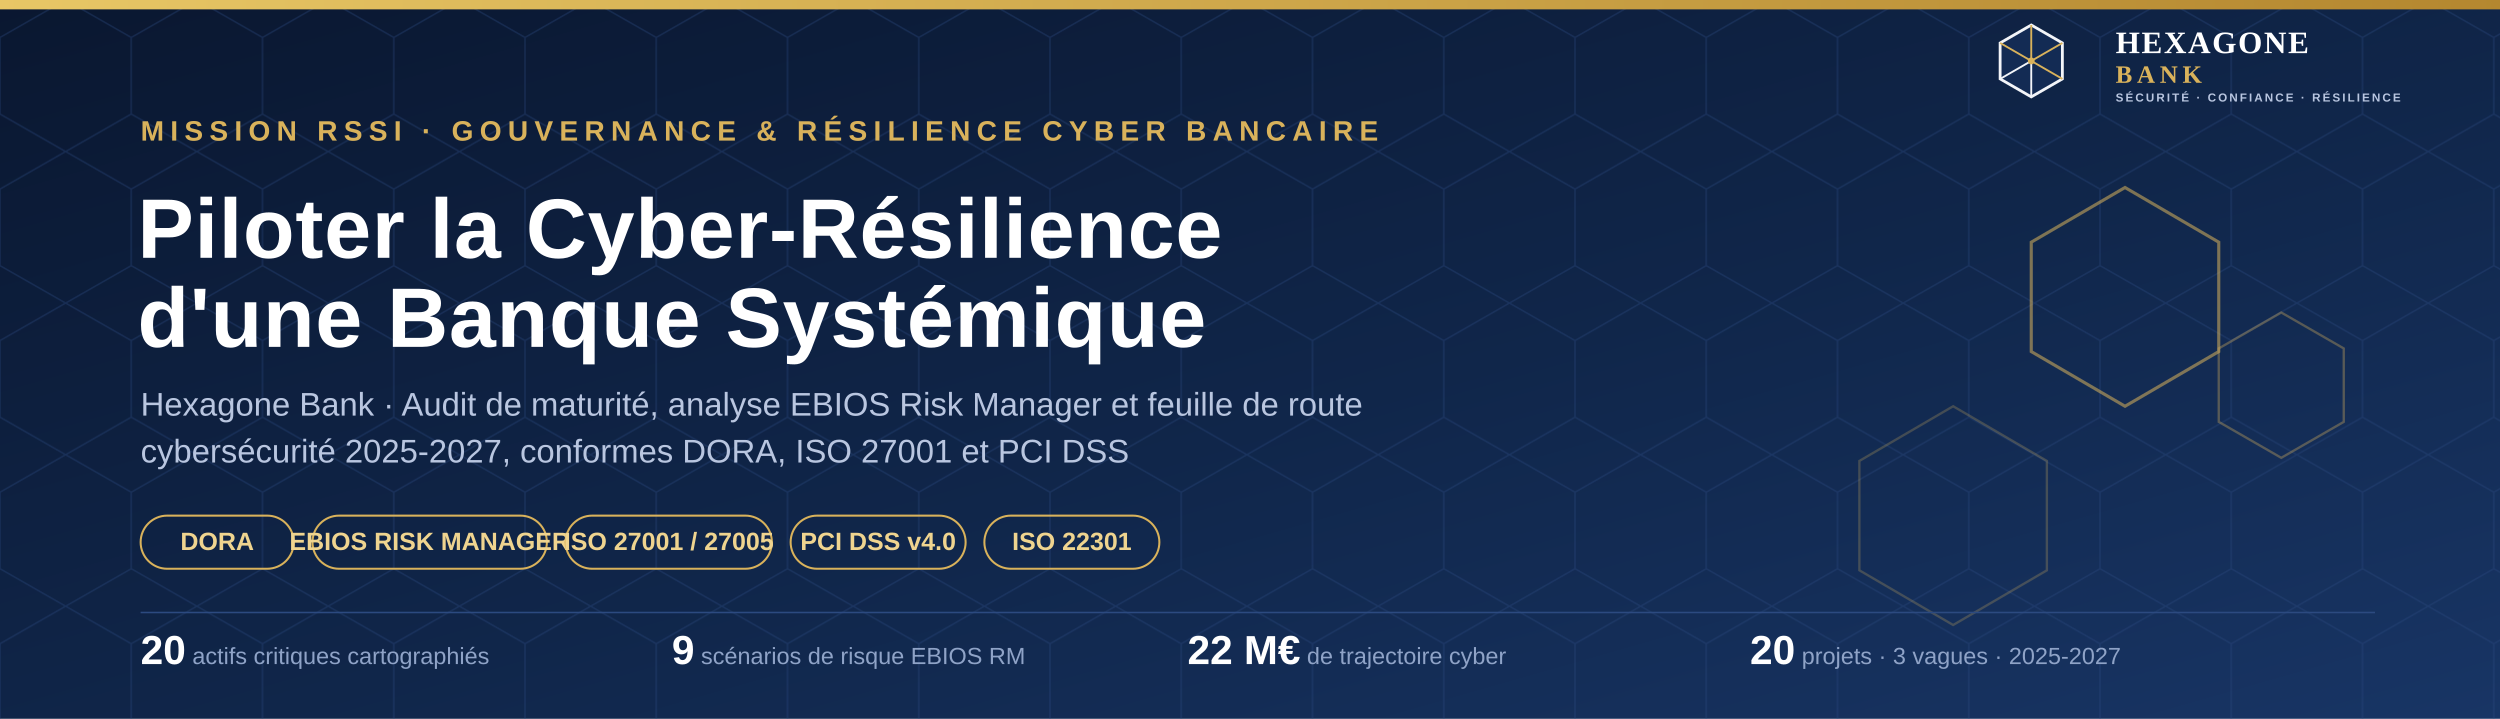
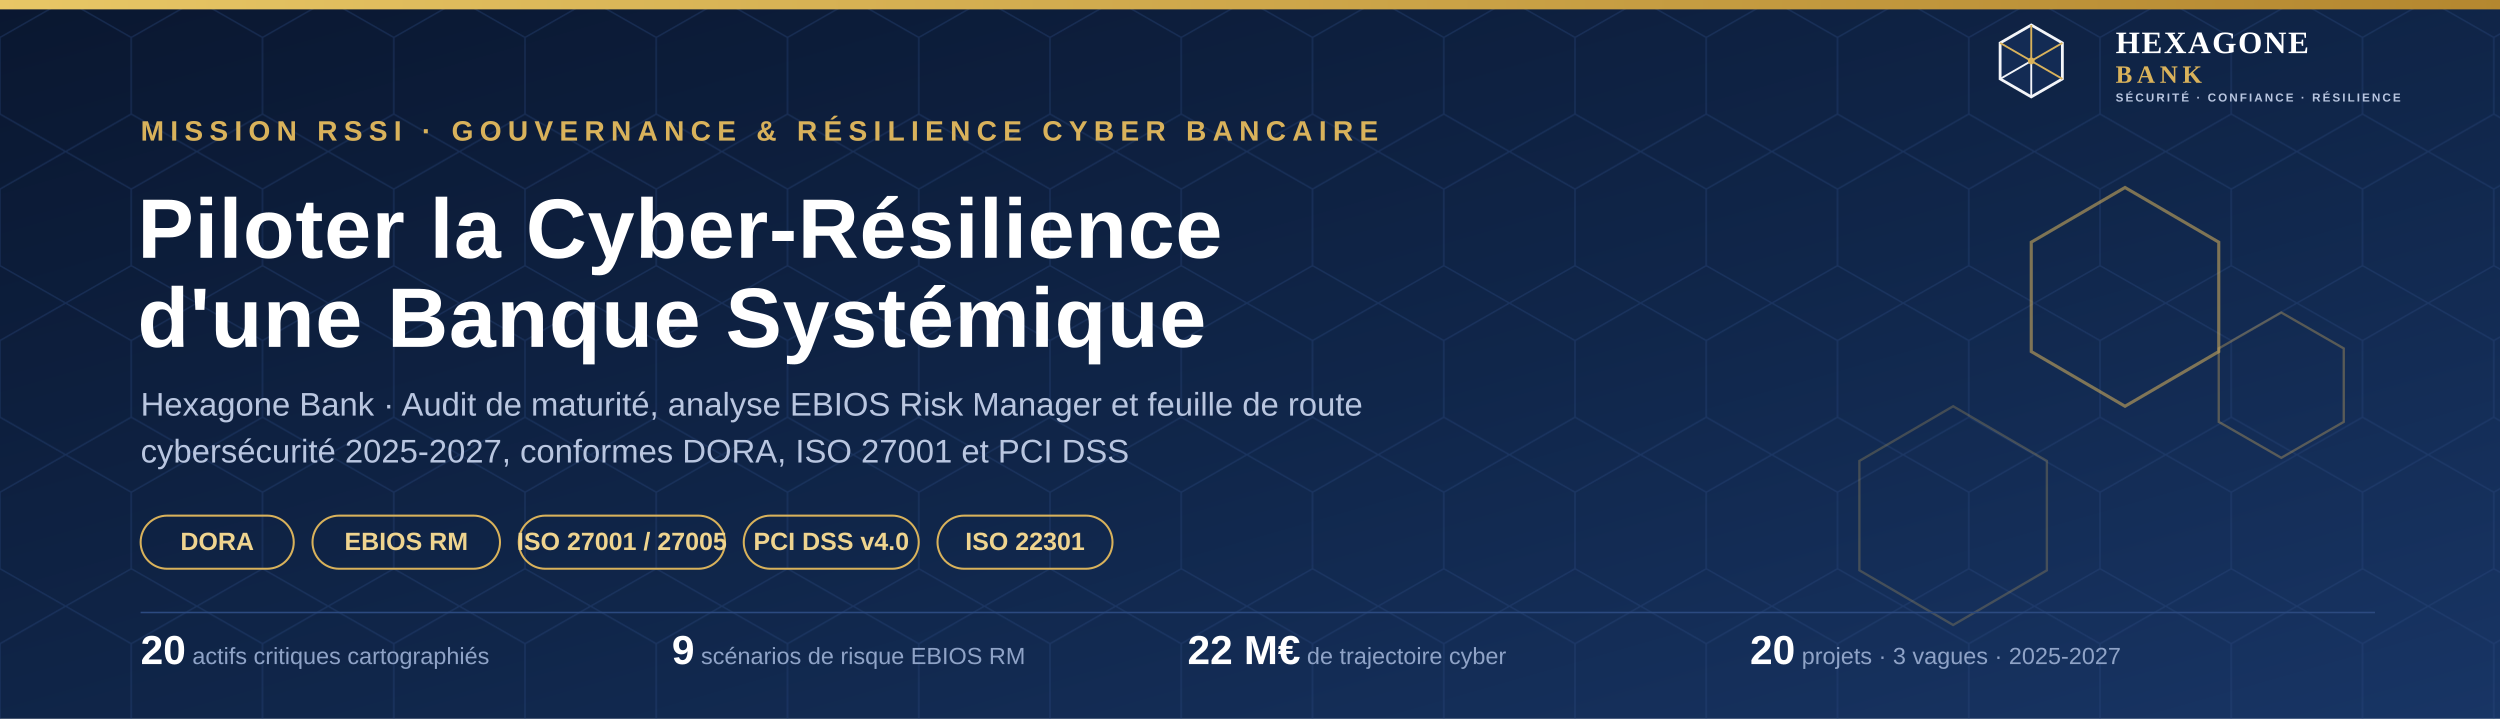
<svg xmlns="http://www.w3.org/2000/svg" viewBox="0 0 1600 460" font-family="Arial, Helvetica, sans-serif">
  <defs>
    <linearGradient id="bg" x1="0%" y1="0%" x2="100%" y2="100%">
      <stop offset="0%" stop-color="#0A1730" />
      <stop offset="55%" stop-color="#10264A" />
      <stop offset="100%" stop-color="#183565" />
    </linearGradient>
    <linearGradient id="gold" x1="0%" y1="0%" x2="100%" y2="0%">
      <stop offset="0%" stop-color="#E8C766" />
      <stop offset="100%" stop-color="#B4872F" />
    </linearGradient>
    <pattern id="hexpat" width="84" height="97" patternUnits="userSpaceOnUse" patternTransform="translate(0,0)">
      <polygon points="42,0 84,24 84,73 42,97 0,73 0,24" fill="none" stroke="#2C4A80" stroke-width="1" opacity="0.35" />
    </pattern>
  </defs>
  <rect width="1600" height="460" fill="url(#bg)" />
  <rect width="1600" height="460" fill="url(#hexpat)" />
  <rect x="0" y="0" width="1600" height="6" fill="url(#gold)" />
  <polygon points="1360,120 1420,155 1420,225 1360,260 1300,225 1300,155" fill="none" stroke="#D9B25B" stroke-width="2" opacity="0.55" />
  <polygon points="1460,200 1500,223 1500,270 1460,293 1420,270 1420,223" fill="none" stroke="#D9B25B" stroke-width="1.5" opacity="0.35" />
  <polygon points="1250,260 1310,295 1310,365 1250,400 1190,365 1190,295" fill="none" stroke="#D9B25B" stroke-width="1.5" opacity="0.25" />
  <g>
    <polygon points="1300,16 1319.92,27.5 1319.92,50.5 1300,62 1280.08,50.5 1280.08,27.5" fill="#132B54" stroke="#F3F5F9" stroke-width="1.8" />
    <line x1="1300" y1="16" x2="1300" y2="39" stroke="#D9B25B" stroke-width="1.2" />
    <line x1="1319.92" y1="27.5" x2="1300" y2="39" stroke="#D9B25B" stroke-width="1.2" />
    <line x1="1319.92" y1="50.5" x2="1300" y2="39" stroke="#D9B25B" stroke-width="1.2" />
    <line x1="1300" y1="62" x2="1300" y2="39" stroke="#F3F5F9" stroke-width="1.2" />
    <line x1="1280.08" y1="50.5" x2="1300" y2="39" stroke="#F3F5F9" stroke-width="1.2" />
    <line x1="1280.08" y1="27.5" x2="1300" y2="39" stroke="#D9B25B" stroke-width="1.2" />
    <circle cx="1300" cy="39" r="2.2" fill="#D9B25B" />
    <line x1="1338" y1="14" x2="1338" y2="64" stroke="url(#gold)" stroke-width="2" />
    <text x="1354" y="34" fill="#FFFFFF" font-size="20" font-weight="800" font-family="Georgia, 'Times New Roman', serif" letter-spacing="1">HEXAGONE</text>
    <text x="1354" y="53" fill="#D9B25B" font-size="16" font-weight="800" font-family="Georgia, 'Times New Roman', serif" letter-spacing="3">BANK</text>
    <text x="1354" y="65" fill="#B9C6E0" font-size="7.5" font-weight="700" letter-spacing="1.3">SÉCURITÉ · CONFIANCE · RÉSILIENCE</text>
  </g>
  <text x="90" y="90" fill="#D9B25B" font-size="18" letter-spacing="4" font-weight="700">MISSION RSSI · GOUVERNANCE &amp; RÉSILIENCE CYBER BANCAIRE</text>
  <text x="88" y="165" fill="#FFFFFF" font-size="54" font-weight="800" letter-spacing="0.5">Piloter la Cyber-Résilience</text>
  <text x="88" y="222" fill="#FFFFFF" font-size="54" font-weight="800" letter-spacing="0.5">d'une Banque Systémique</text>
  <text x="90" y="266" fill="#B9C6E0" font-size="21">Hexagone Bank · Audit de maturité, analyse EBIOS Risk Manager et feuille de route</text>
  <text x="90" y="296" fill="#B9C6E0" font-size="21">cybersécurité 2025-2027, conformes DORA, ISO 27001 et PCI DSS</text>
  <g font-size="16" font-weight="700">
    <g>
      <rect x="90" y="330" width="98" height="34" rx="17" fill="none" stroke="#D9B25B" stroke-width="1.3" />
      <text x="139" y="352" fill="#EFD48F" text-anchor="middle">DORA</text>
    </g>
    <g>
-       <rect x="200" y="330" width="150" height="34" rx="17" fill="none" stroke="#D9B25B" stroke-width="1.3" />
-       <text x="275" y="352" fill="#EFD48F" text-anchor="middle">EBIOS RISK MANAGER</text>
+       <rect x="200" y="330" width="120" height="34" rx="17" fill="none" stroke="#D9B25B" stroke-width="1.3" />
+       <text x="260" y="352" fill="#EFD48F" text-anchor="middle">EBIOS RM</text>
    </g>
    <g>
-       <rect x="362" y="330" width="132" height="34" rx="17" fill="none" stroke="#D9B25B" stroke-width="1.3" />
-       <text x="428" y="352" fill="#EFD48F" text-anchor="middle">ISO 27001 / 27005</text>
+       <rect x="332" y="330" width="132" height="34" rx="17" fill="none" stroke="#D9B25B" stroke-width="1.3" />
+       <text x="398" y="352" fill="#EFD48F" text-anchor="middle">ISO 27001 / 27005</text>
    </g>
    <g>
-       <rect x="506" y="330" width="112" height="34" rx="17" fill="none" stroke="#D9B25B" stroke-width="1.3" />
-       <text x="562" y="352" fill="#EFD48F" text-anchor="middle">PCI DSS v4.0</text>
+       <rect x="476" y="330" width="112" height="34" rx="17" fill="none" stroke="#D9B25B" stroke-width="1.3" />
+       <text x="532" y="352" fill="#EFD48F" text-anchor="middle">PCI DSS v4.0</text>
    </g>
    <g>
-       <rect x="630" y="330" width="112" height="34" rx="17" fill="none" stroke="#D9B25B" stroke-width="1.3" />
-       <text x="686" y="352" fill="#EFD48F" text-anchor="middle">ISO 22301</text>
+       <rect x="600" y="330" width="112" height="34" rx="17" fill="none" stroke="#D9B25B" stroke-width="1.3" />
+       <text x="656" y="352" fill="#EFD48F" text-anchor="middle">ISO 22301</text>
    </g>
  </g>
  <line x1="90" y1="392" x2="1520" y2="392" stroke="#2C4A80" stroke-width="1" />
  <g font-size="15" fill="#8FA3C7">
    <text x="90" y="425">
      <tspan font-size="26" font-weight="800" fill="#FFFFFF">20</tspan> actifs critiques cartographiés</text>
    <text x="430" y="425">
      <tspan font-size="26" font-weight="800" fill="#FFFFFF">9</tspan> scénarios de risque EBIOS RM</text>
    <text x="760" y="425">
      <tspan font-size="26" font-weight="800" fill="#FFFFFF">22 M€</tspan> de trajectoire cyber</text>
    <text x="1120" y="425">
      <tspan font-size="26" font-weight="800" fill="#FFFFFF">20</tspan> projets · 3 vagues · 2025-2027</text>
  </g>
</svg>
